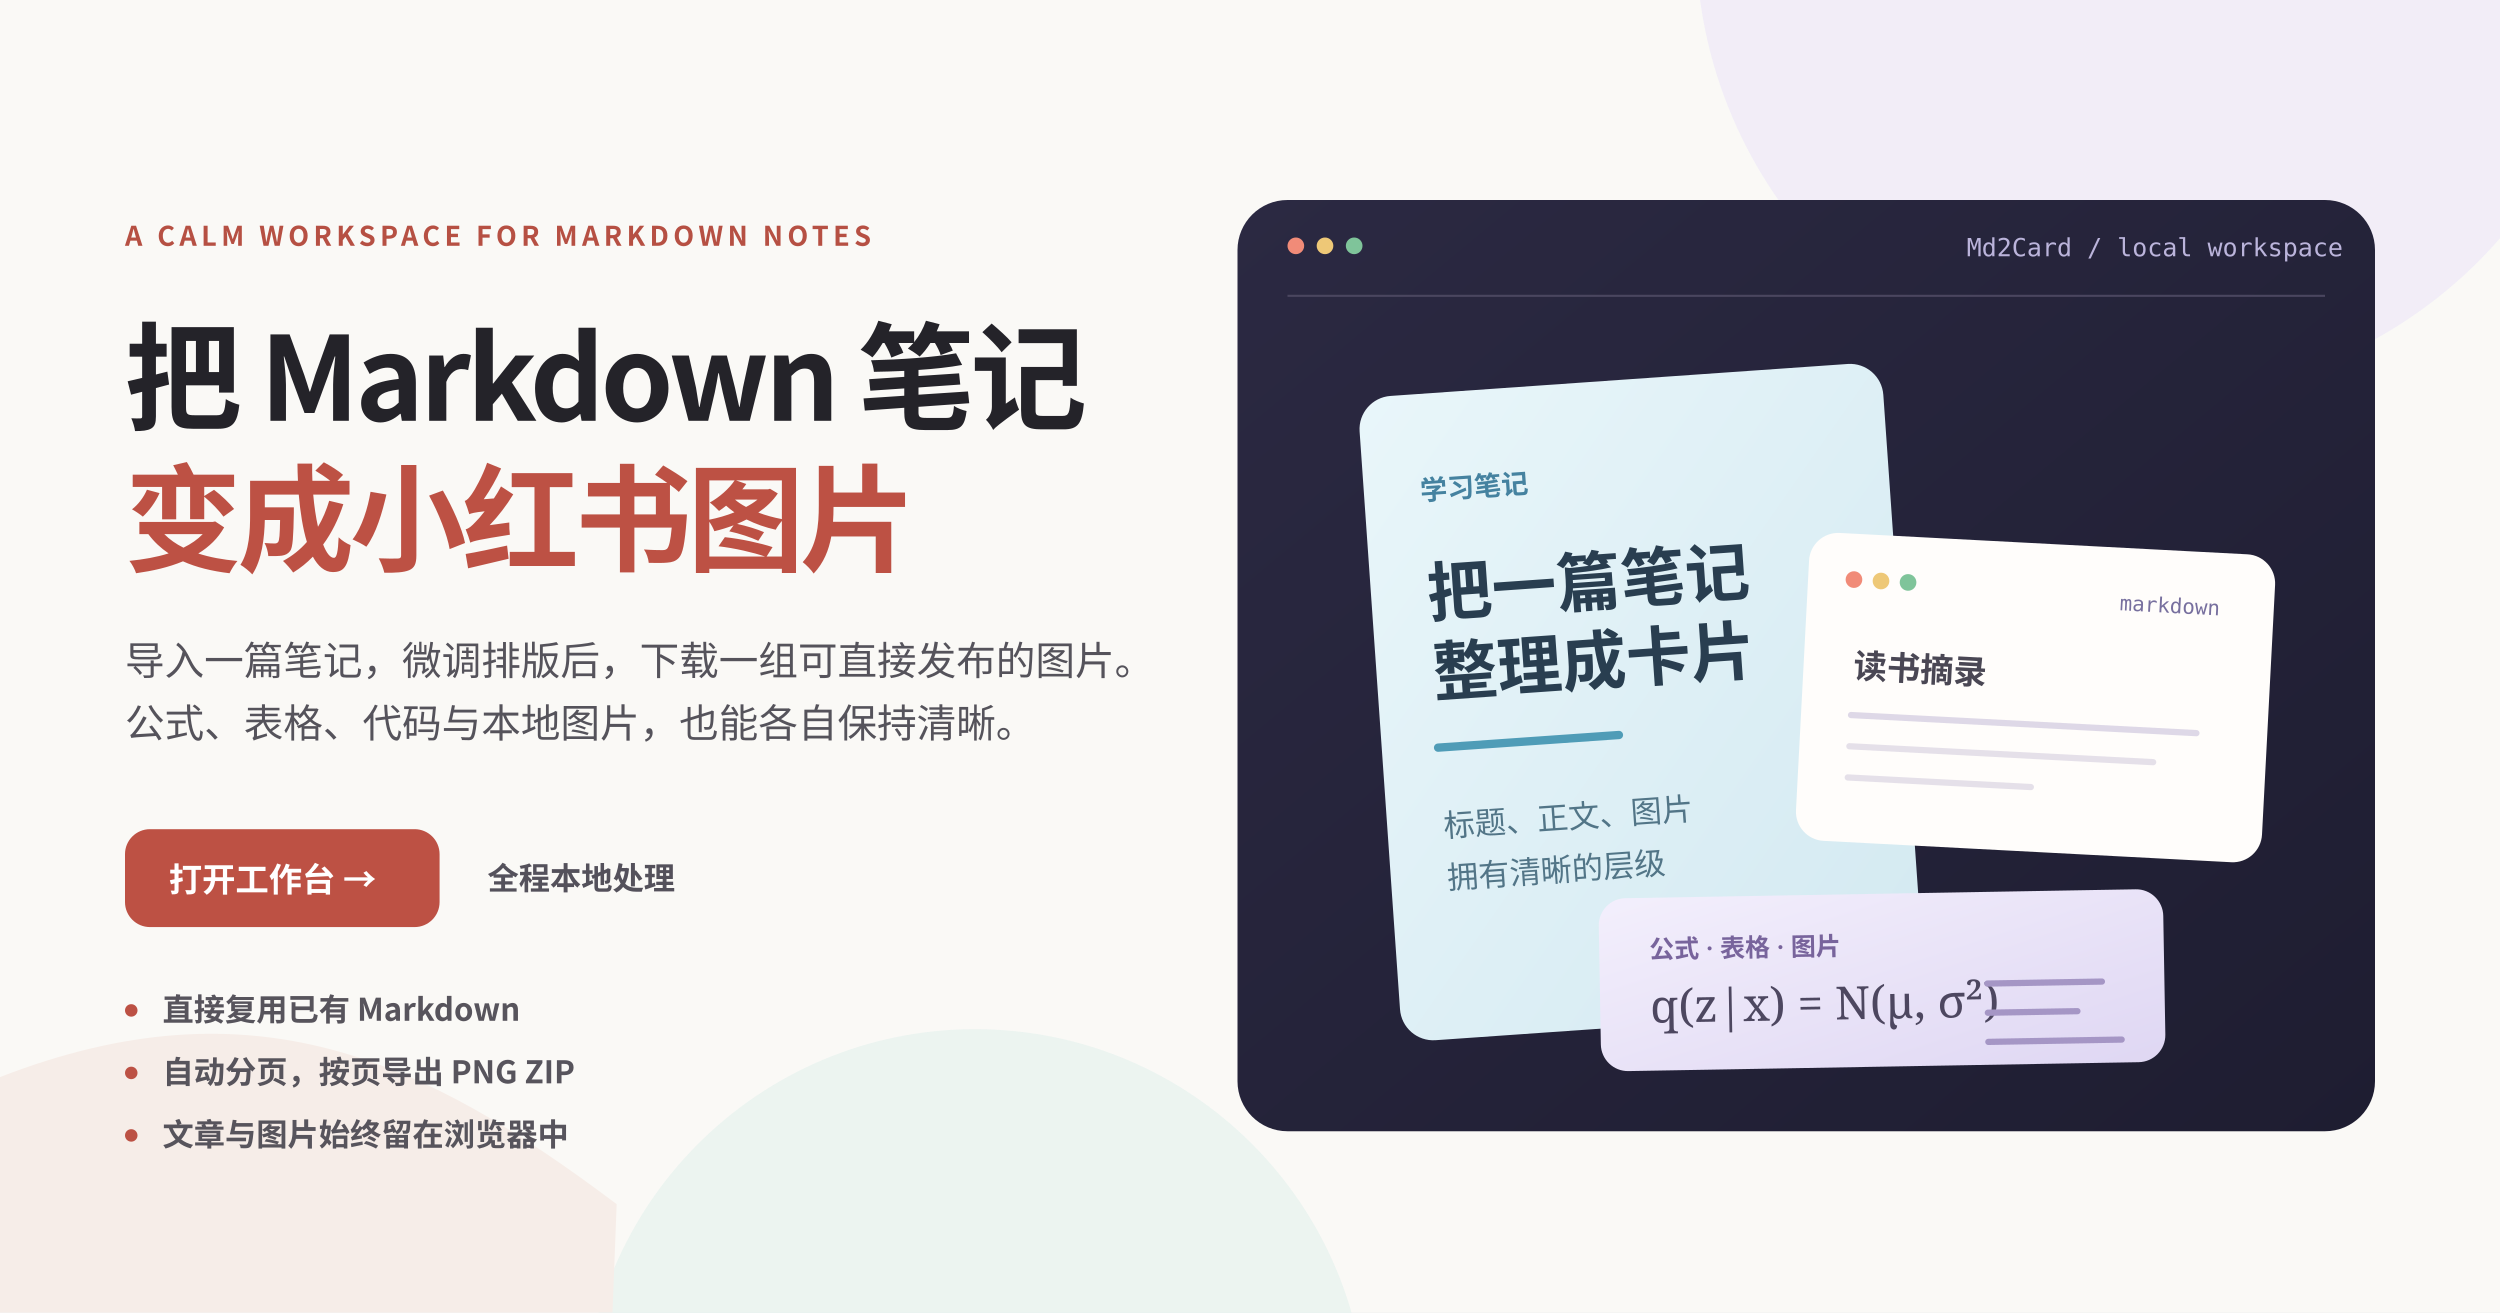
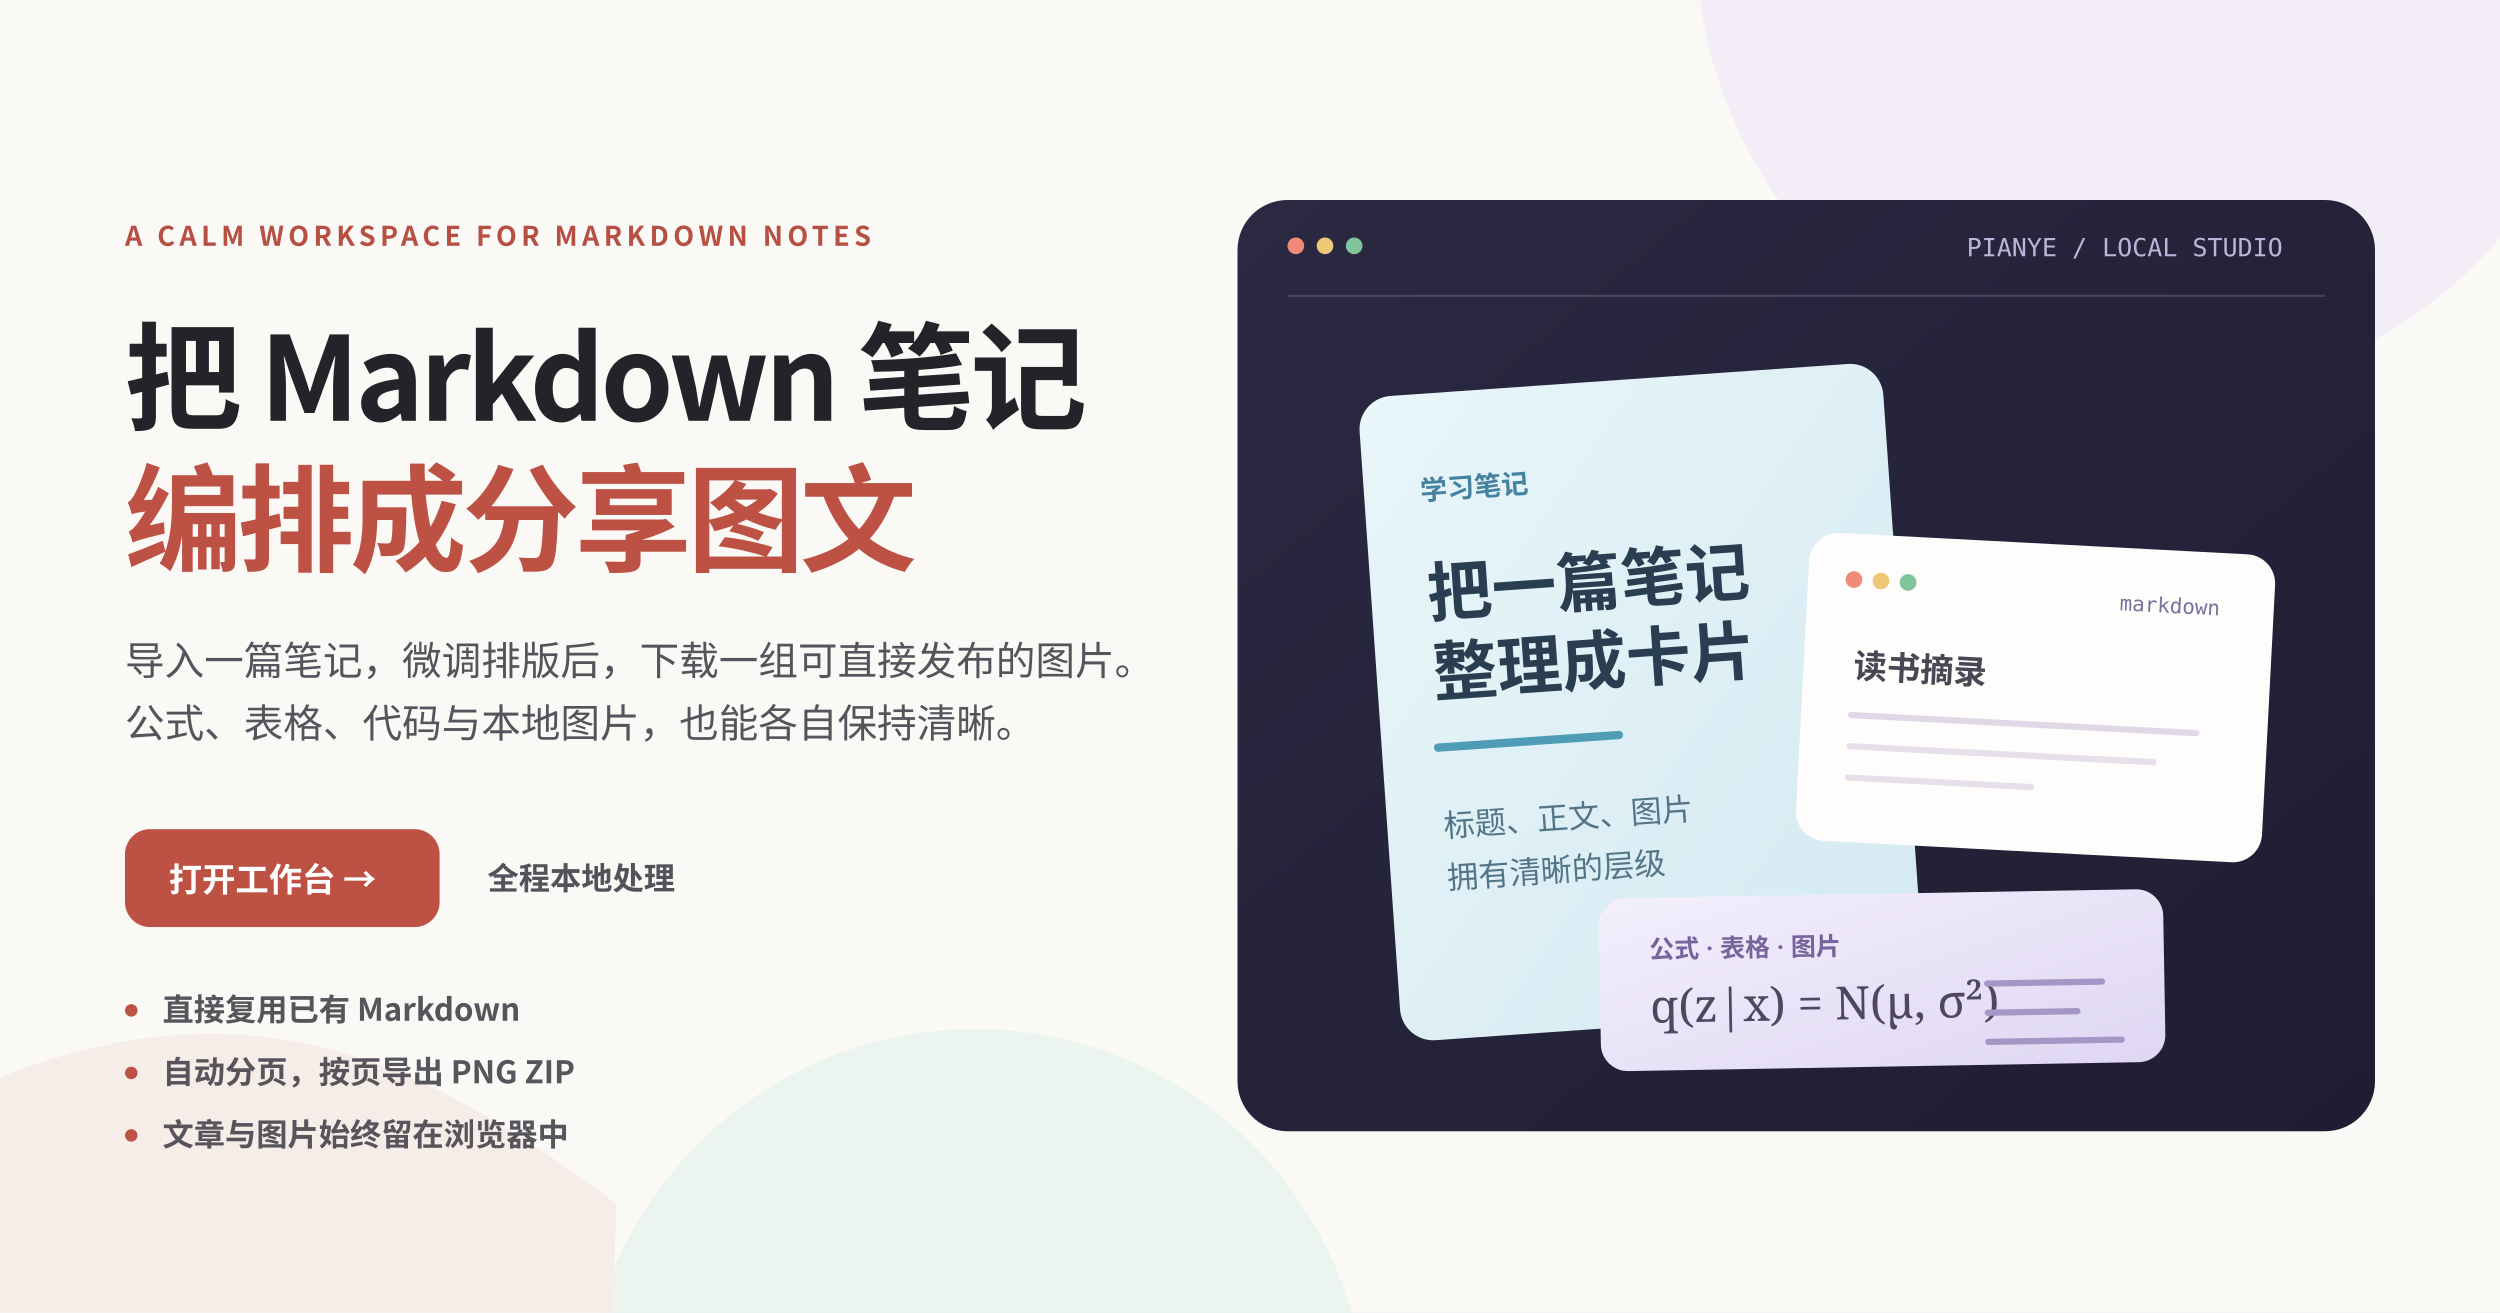
<svg xmlns="http://www.w3.org/2000/svg" width="1200" height="630" viewBox="0 0 1200 630" role="img" aria-labelledby="title description">
  <defs>
    <filter id="shadow" x="-30%" y="-30%" width="160%" height="180%">
      <feDropShadow dx="0" dy="18" stdDeviation="17" flood-color="#27233c" flood-opacity=".18" />
    </filter>
    <filter id="soft-shadow" x="-30%" y="-30%" width="160%" height="180%">
      <feDropShadow dx="0" dy="10" stdDeviation="10" flood-color="#27233c" flood-opacity=".16" />
    </filter>
    <linearGradient id="panel" x1="0" x2="1" y1="0" y2="1">
      <stop stop-color="#2b2942" />
      <stop offset="1" stop-color="#1e1d31" />
    </linearGradient>
    <linearGradient id="blue-card" x1="0" x2="1" y1="0" y2="1">
      <stop stop-color="#e9f6fa" />
      <stop offset="1" stop-color="#d3e9f1" />
    </linearGradient>
    <linearGradient id="lilac-card" x1="0" x2="1" y1="0" y2="1">
      <stop stop-color="#f3effc" />
      <stop offset="1" stop-color="#dfd7f3" />
    </linearGradient>
  </defs>
  <rect width="1200" height="630" fill="#faf9f6" />
  <circle cx="1034" cy="-30" r="220" fill="#eee9f8" opacity=".72" />
  <circle cx="468" cy="682" r="188" fill="#e6f2ee" opacity=".72" />
  <path d="M0 517C121 470 203 508 296 578L294 630H0Z" fill="#f6ede8" />
  <g font-family="Droid Sans Fallback, Noto Sans CJK SC, sans-serif">
    <text x="60" y="118" fill="#b65043" font-size="13" font-weight="700" letter-spacing="2.1">A CALM WORKSPACE FOR MARKDOWN NOTES</text>
    <text x="60" y="202" fill="#242329" font-size="56" font-weight="700" letter-spacing="-2">把 Markdown 笔记</text>
-     <text x="60" y="270" fill="#bd5144" font-size="56" font-weight="700" letter-spacing="-2">变成小红书图片</text>
+     <text x="60" y="270" fill="#bd5144" font-size="56" font-weight="700" letter-spacing="-2">编排成分享图文</text>
    <text x="60" y="324" fill="#55535b" font-size="19">导入一篇笔记，微调排版后，下载一组可直接发布的图片。</text>
    <text x="60" y="354" fill="#55535b" font-size="19">公式、表格、代码与本地图片，也能各自保持清晰。</text>
    <g transform="translate(60 398)">
      <rect width="151" height="47" rx="12" fill="#bd5144" />
      <text x="21" y="30" fill="#fff" font-size="16" font-weight="700">打开工作台 →</text>
      <text x="174" y="29" fill="#54515b" font-size="15" font-weight="700">全程本地处理</text>
    </g>
    <g fill="#bc5144" font-size="15" font-weight="600">
      <circle cx="63" cy="485" r="3" />
      <text x="78" y="490" fill="#57545c">直接复用已有 Markdown</text>
      <circle cx="63" cy="515" r="3" />
      <text x="78" y="520" fill="#57545c">自动分页，按页导出 PNG ZIP</text>
      <circle cx="63" cy="545" r="3" />
      <text x="78" y="550" fill="#57545c">文章与图片始终留在浏览器中</text>
    </g>
  </g>
  <g transform="translate(594 96)">
    <rect width="546" height="447" rx="24" fill="url(#panel)" />
    <path d="M24 46H522" stroke="#4a465f" stroke-width="1" />
    <circle cx="28" cy="22" r="4" fill="#f18b78" />
    <circle cx="42" cy="22" r="4" fill="#eec877" />
    <circle cx="56" cy="22" r="4" fill="#7fc49a" />
-     <text x="350" y="27" fill="#bbb4db" font-family="monospace" font-size="12">Md2Card / local workspace</text>
+     <text x="350" y="27" fill="#bbb4db" font-family="monospace" font-size="12">PIANYE / LOCAL STUDIO</text>
    <g transform="translate(68 86) rotate(-4 126 155)">
      <rect width="252" height="310" rx="16" fill="url(#blue-card)" />
      <text x="27" y="51" fill="#4582a0" font-family="Droid Sans Fallback, sans-serif" font-size="13" font-weight="700">学习笔记</text>
      <text x="27" y="107" fill="#293e50" font-family="Georgia, serif" font-size="31" font-weight="700">把一篇笔记</text>
      <text x="27" y="145" fill="#293e50" font-family="Georgia, serif" font-size="31" font-weight="700">整理成卡片</text>
      <path d="M27 170H114" stroke="#4f9cb7" stroke-width="4" stroke-linecap="round" />
      <text x="27" y="213" fill="#527587" font-size="15">标题、正文、图片</text>
      <text x="27" y="238" fill="#527587" font-size="15">拥有清晰的层级</text>
      <text x="180" y="278" fill="#4b8aa6" font-size="12">01 / 06</text>
    </g>
    <g transform="translate(271 165) rotate(3 115 75)">
      <rect width="224" height="148" rx="14" fill="#fffdfb" />
      <circle cx="22" cy="22" r="4" fill="#f18b78" />
      <circle cx="35" cy="22" r="4" fill="#eec877" />
      <circle cx="48" cy="22" r="4" fill="#7fc49a" />
      <text x="150" y="30" fill="#776f9e" font-family="monospace" font-size="10">markdown</text>
      <text x="24" y="69" fill="#4a4754" font-size="16" font-weight="700">读书摘录</text>
      <path d="M24 87H190" stroke="#ded8e7" stroke-width="3" stroke-linecap="round" />
      <path d="M24 102H170" stroke="#e5e0e9" stroke-width="3" stroke-linecap="round" />
      <path d="M24 117H112" stroke="#e5e0e9" stroke-width="3" stroke-linecap="round" />
    </g>
    <g transform="translate(174 333) rotate(-1 135 48)">
      <rect width="271" height="83" rx="13" fill="url(#lilac-card)" />
      <text x="24" y="29" fill="#78649c" font-size="12" font-weight="700">公式 · 表格 · 图片</text>
      <text x="24" y="60" fill="#4d4760" font-family="Georgia, serif" font-size="22">q(z|x) = N(μ, σ²)</text>
      <path d="M186 44H241M186 58H229M186 72H250" stroke="#a596c5" stroke-width="3" stroke-linecap="round" />
    </g>
  </g>
</svg>
